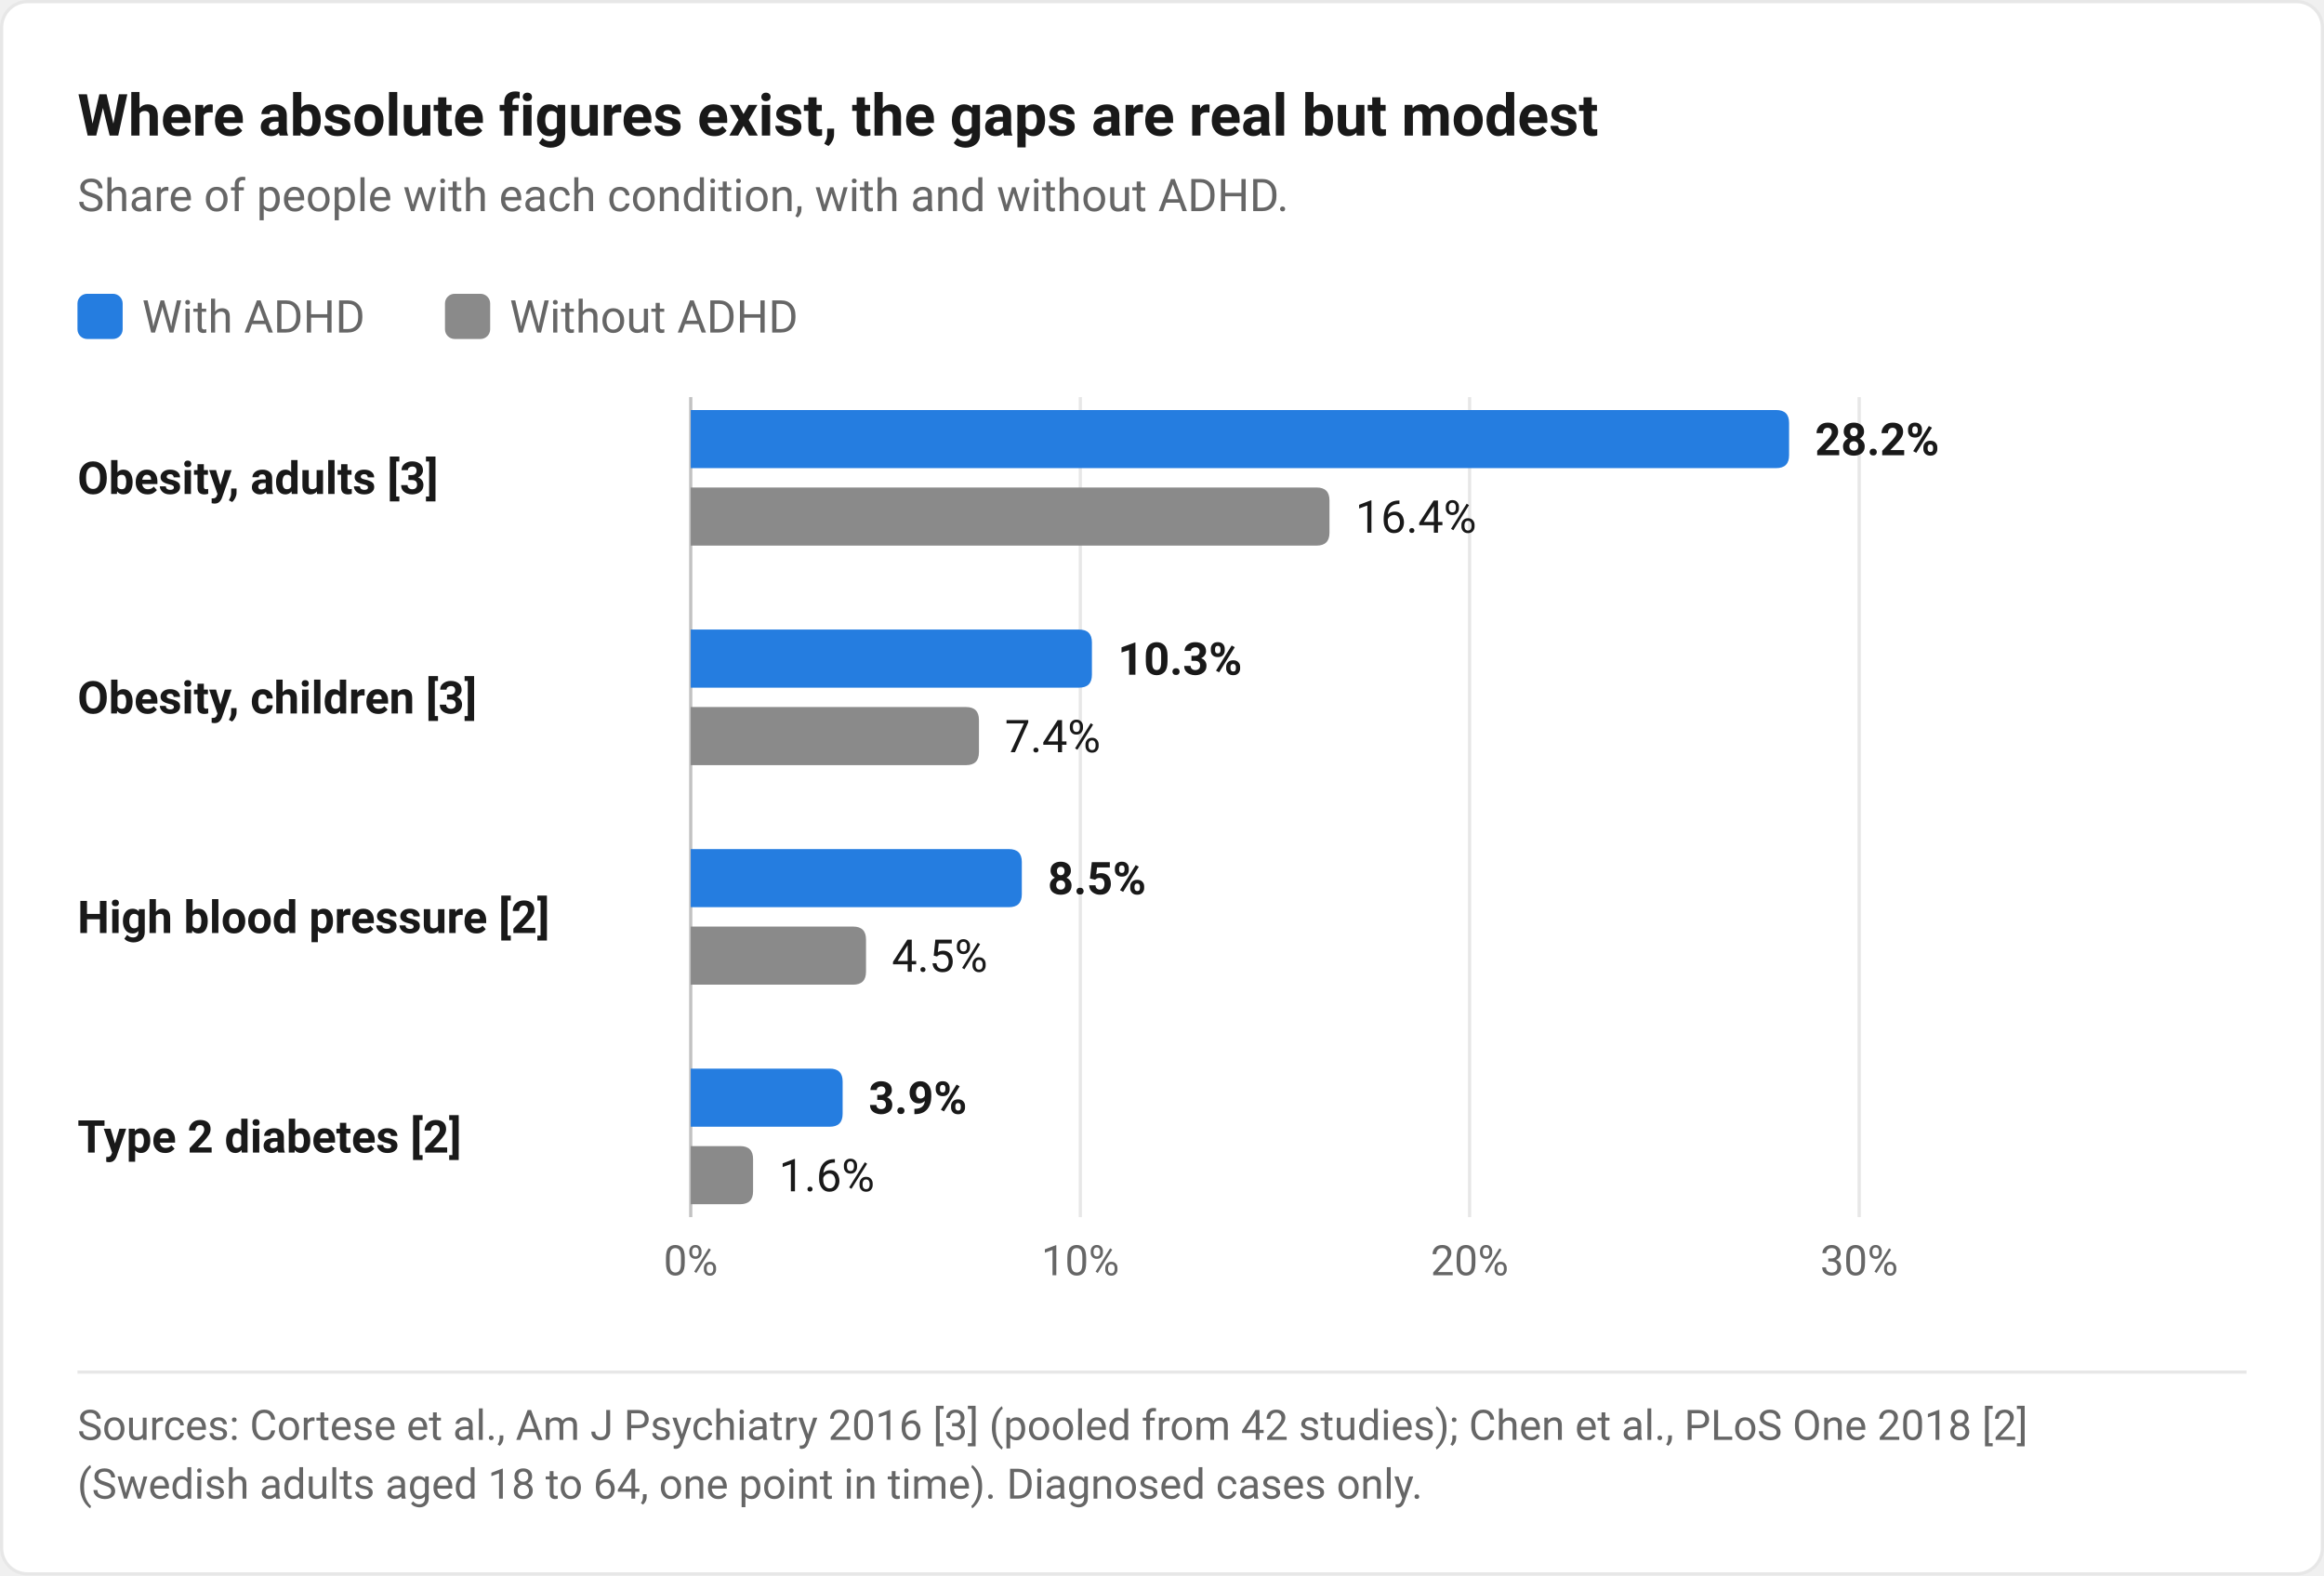
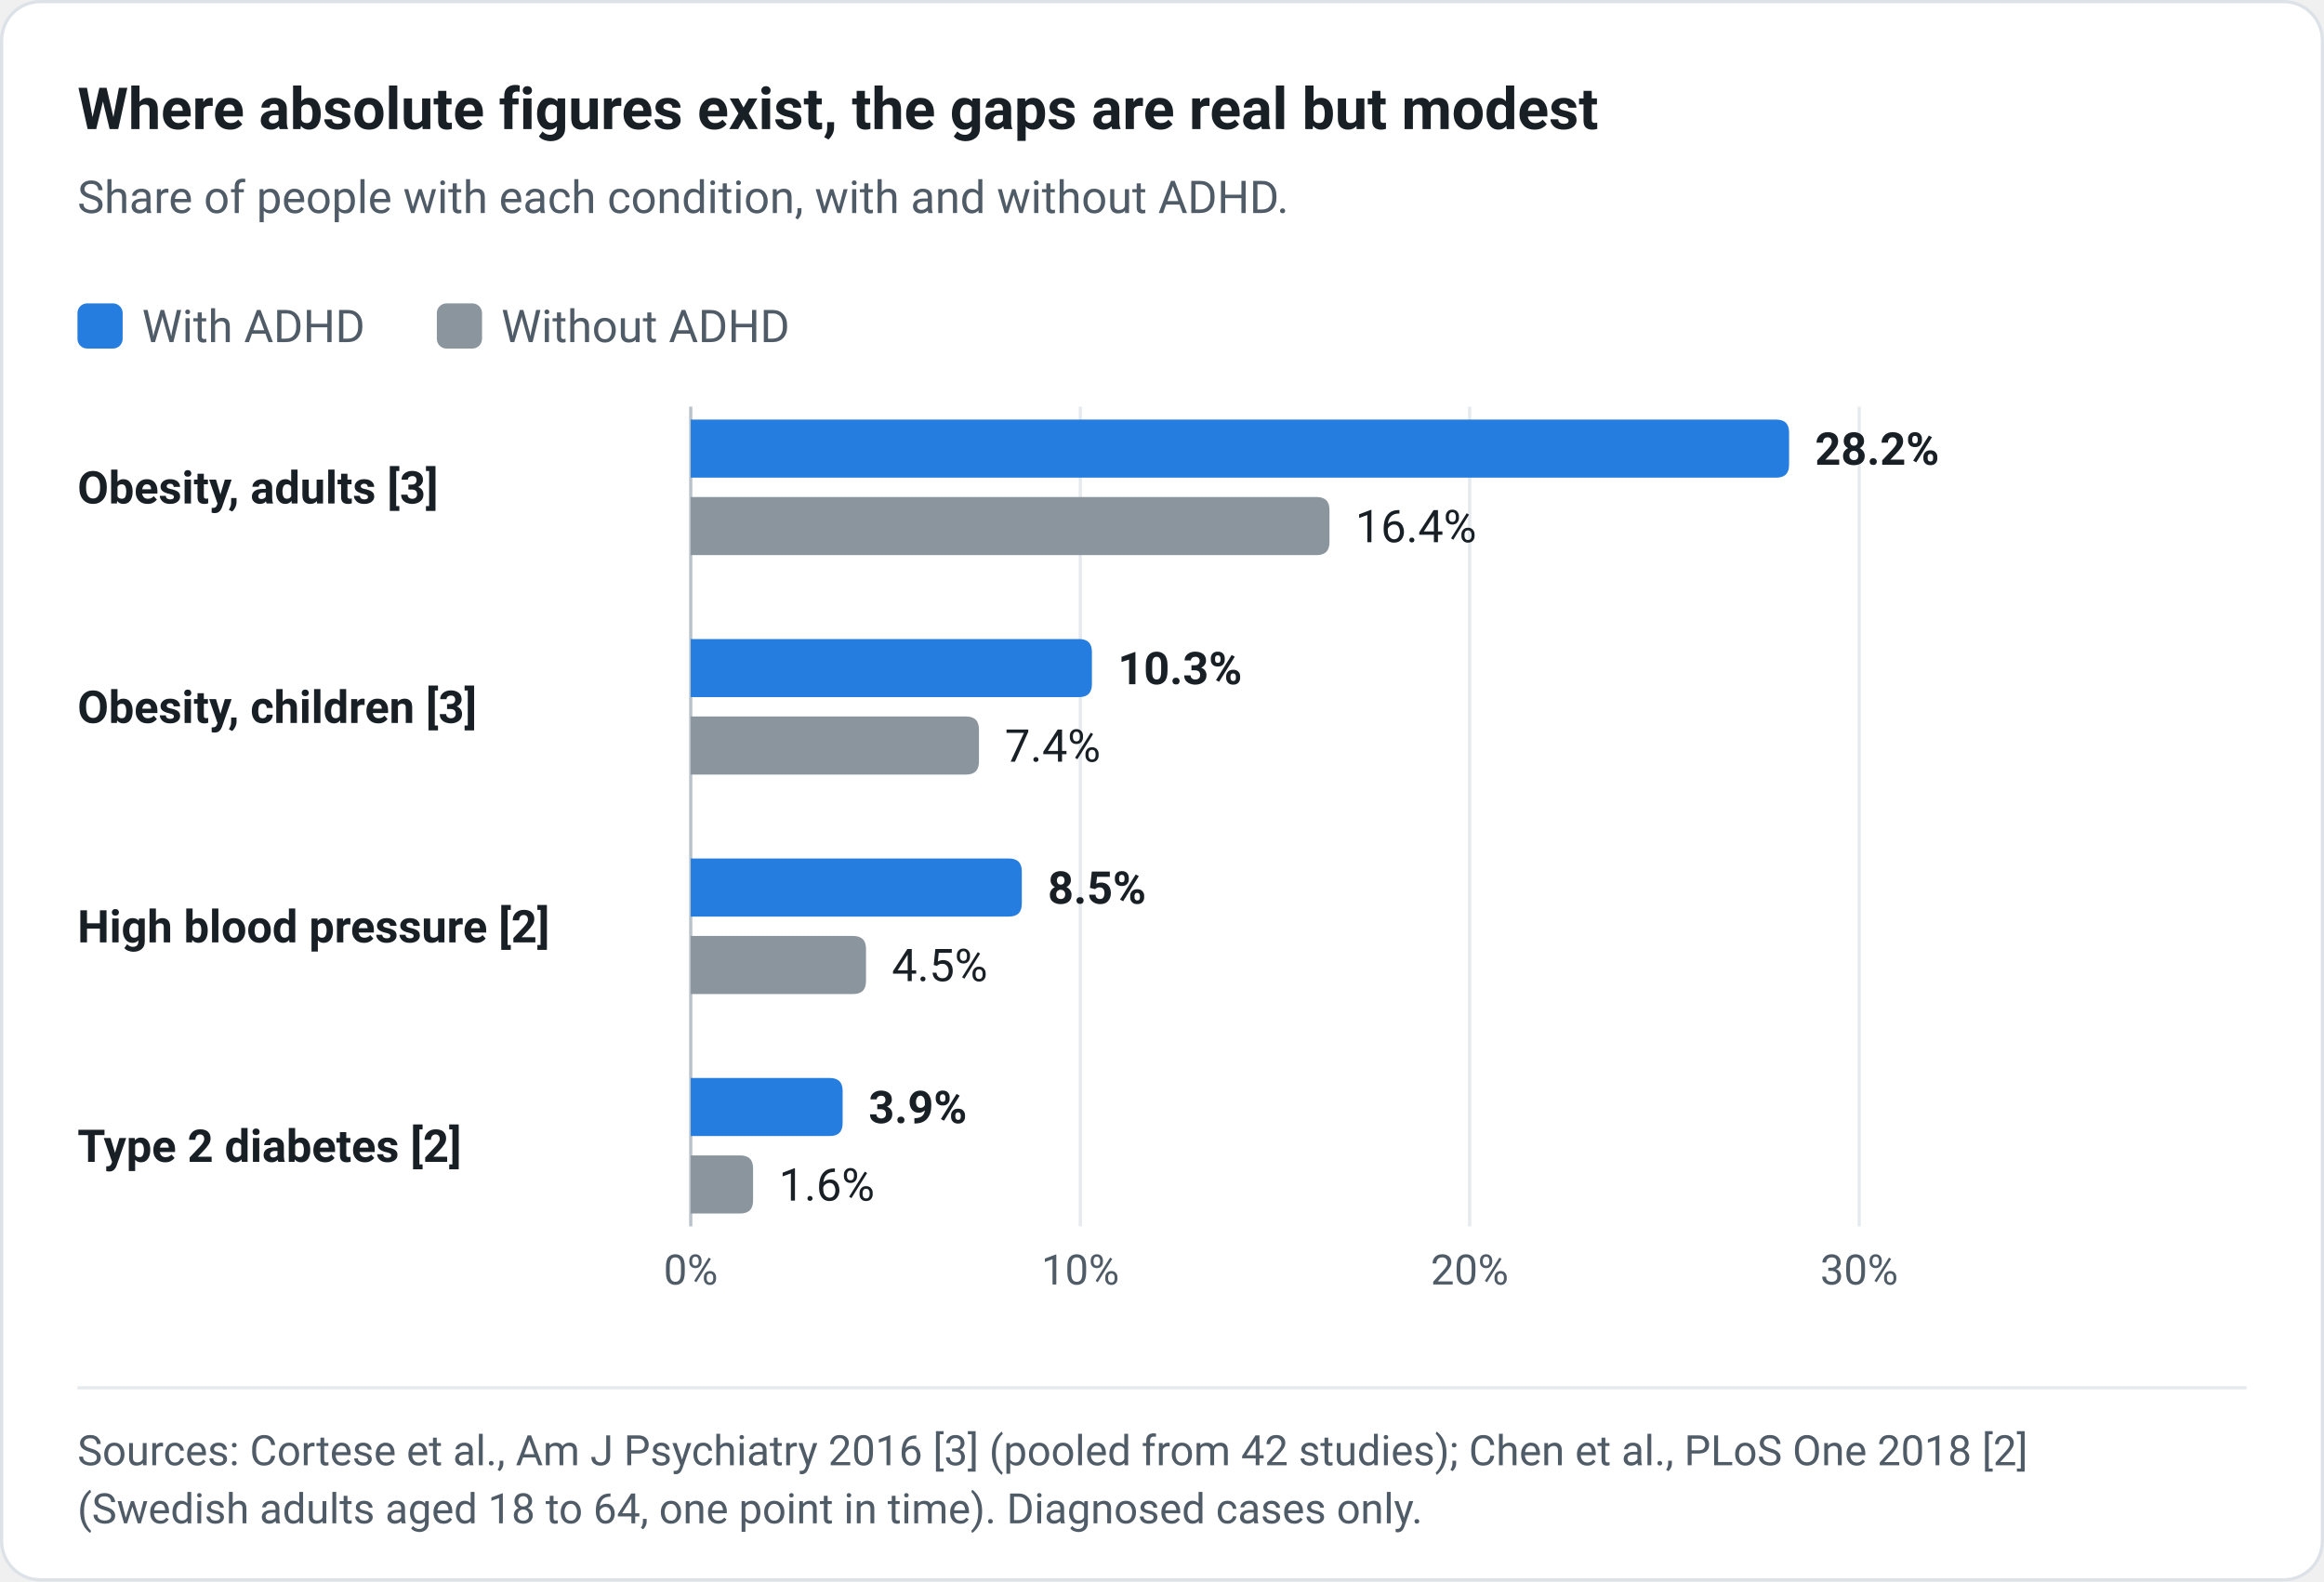
- <svg xmlns="http://www.w3.org/2000/svg" viewBox="0 0 720 488" width="720" height="488" role="img" aria-labelledby="title desc" font-family="system-ui, -apple-system, &quot;Segoe UI&quot;, Roboto, sans-serif">
-   <rect x="0.5" y="0.5" width="719" height="487" rx="8" fill="#ffffff" stroke="#e7e7e7" stroke-width="1" />
-   <text x="24.0" y="42.0" font-size="18" font-weight="650" fill="#191919" text-anchor="start">Where absolute figures exist, the gaps are real but modest</text>
-   <text x="24.0" y="65.4" font-size="14" font-weight="400" fill="#666666" text-anchor="start">Share of people with each condition, with and without ADHD.</text>
-   <rect x="24" y="91.0" width="14" height="14" rx="3" fill="#257de0" />
-   <text x="44.0" y="103.0" font-size="14" font-weight="400" fill="#666666" text-anchor="start">With ADHD</text>
-   <rect x="137.86" y="91.0" width="14" height="14" rx="3" fill="#8a8a8a" />
-   <text x="157.9" y="103.0" font-size="14" font-weight="400" fill="#666666" text-anchor="start">Without ADHD</text>
-   <line x1="214.0" x2="214.0" y1="123.0" y2="377.0" stroke="#c2c2c2" stroke-width="1" />
-   <text x="214.0" y="395.0" font-size="13" font-weight="400" fill="#666666" text-anchor="middle">0%</text>
-   <line x1="334.7" x2="334.7" y1="123.0" y2="377.0" stroke="#e7e7e7" stroke-width="1" />
-   <text x="334.7" y="395.0" font-size="13" font-weight="400" fill="#666666" text-anchor="middle">10%</text>
-   <line x1="455.3" x2="455.3" y1="123.0" y2="377.0" stroke="#e7e7e7" stroke-width="1" />
-   <text x="455.3" y="395.0" font-size="13" font-weight="400" fill="#666666" text-anchor="middle">20%</text>
-   <line x1="576.0" x2="576.0" y1="123.0" y2="377.0" stroke="#e7e7e7" stroke-width="1" />
-   <text x="576.0" y="395.0" font-size="13" font-weight="400" fill="#666666" text-anchor="middle">30%</text>
-   <text x="24.0" y="153.0" font-size="14" font-weight="600" fill="#191919" text-anchor="start">Obesity, adults [3]</text>
-   <path d="M214.00,127.00 H550.28 Q554.28,127.00 554.28,131.00 V141.00 Q554.28,145.00 550.28,145.00 H214.00 Z" fill="#257de0" />
-   <text x="562.3" y="141.0" font-size="14" font-weight="600" fill="#191919" text-anchor="start">28.2% </text>
-   <path d="M214.00,151.00 H407.89 Q411.89,151.00 411.89,155.00 V165.00 Q411.89,169.00 407.89,169.00 H214.00 Z" fill="#8a8a8a" />
-   <text x="419.9" y="165.0" font-size="14" font-weight="400" fill="#191919" text-anchor="start">16.4% </text>
-   <text x="24.0" y="221.0" font-size="14" font-weight="600" fill="#191919" text-anchor="start">Obesity, children [3]</text>
-   <path d="M214.00,195.00 H334.29 Q338.29,195.00 338.29,199.00 V209.00 Q338.29,213.00 334.29,213.00 H214.00 Z" fill="#257de0" />
-   <text x="346.3" y="209.0" font-size="14" font-weight="600" fill="#191919" text-anchor="start">10.3% </text>
-   <path d="M214.00,219.00 H299.29 Q303.29,219.00 303.29,223.00 V233.00 Q303.29,237.00 299.29,237.00 H214.00 Z" fill="#8a8a8a" />
-   <text x="311.3" y="233.0" font-size="14" font-weight="400" fill="#191919" text-anchor="start">7.4% </text>
-   <text x="24.0" y="289.0" font-size="14" font-weight="600" fill="#191919" text-anchor="start">High blood pressure [2]</text>
-   <path d="M214.00,263.00 H312.57 Q316.57,263.00 316.57,267.00 V277.00 Q316.57,281.00 312.57,281.00 H214.00 Z" fill="#257de0" />
-   <text x="324.6" y="277.0" font-size="14" font-weight="600" fill="#191919" text-anchor="start">8.5% </text>
-   <path d="M214.00,287.00 H264.30 Q268.30,287.00 268.30,291.00 V301.00 Q268.30,305.00 264.30,305.00 H214.00 Z" fill="#8a8a8a" />
-   <text x="276.3" y="301.0" font-size="14" font-weight="400" fill="#191919" text-anchor="start">4.5% </text>
-   <text x="24.0" y="357.0" font-size="14" font-weight="600" fill="#191919" text-anchor="start">Type 2 diabetes [2]</text>
-   <path d="M214.00,331.00 H257.06 Q261.06,331.00 261.06,335.00 V345.00 Q261.06,349.00 257.06,349.00 H214.00 Z" fill="#257de0" />
-   <text x="269.1" y="345.0" font-size="14" font-weight="600" fill="#191919" text-anchor="start">3.9% </text>
-   <path d="M214.00,355.00 H229.31 Q233.31,355.00 233.31,359.00 V369.00 Q233.31,373.00 229.31,373.00 H214.00 Z" fill="#8a8a8a" />
-   <text x="241.3" y="369.0" font-size="14" font-weight="400" fill="#191919" text-anchor="start">1.6% </text>
-   <line x1="24" x2="696" y1="425.0" y2="425.0" stroke="#e7e7e7" stroke-width="1" />
-   <text x="24.0" y="446.0" font-size="13" font-weight="400" fill="#666666" text-anchor="start">Sources: Cortese et al., Am J Psychiatry 2016 [3] (pooled from 42 studies); Chen et al., PLoS One 2018 [2]</text>
-   <text x="24.0" y="464.2" font-size="13" font-weight="400" fill="#666666" text-anchor="start">(Swedish adults aged 18 to 64, one point in time). Diagnosed cases only.</text>
+ <svg xmlns="http://www.w3.org/2000/svg" viewBox="0 0 720 490" width="720" height="490" role="img" aria-labelledby="t d" font-family="system-ui, -apple-system, &quot;Segoe UI&quot;, Roboto, sans-serif">
+   <rect x="0.5" y="0.5" width="719" height="489" rx="12" fill="#ffffff" stroke="#dce2e7" stroke-width="1" />
+   <text x="24.0" y="40.0" font-size="18" font-weight="600" fill="#182026" text-anchor="start">Where absolute figures exist, the gaps are real but modest</text>
+   <text x="24.0" y="66.0" font-size="14" font-weight="400" fill="#4f5b66" text-anchor="start">Share of people with each condition, with and without ADHD.</text>
+   <rect x="24" y="94" width="14" height="14" rx="3" fill="#257de0" />
+   <text x="44.0" y="106.0" font-size="14" font-weight="400" fill="#4f5b66" text-anchor="start">With ADHD</text>
+   <rect x="135.34" y="94" width="14" height="14" rx="3" fill="#8b959e" />
+   <text x="155.3" y="106.0" font-size="14" font-weight="400" fill="#4f5b66" text-anchor="start">Without ADHD</text>
+   <line x1="214.0" x2="214.0" y1="126.0" y2="380.0" stroke="#b9c3cc" stroke-width="1" />
+   <text x="214.0" y="398.0" font-size="13" font-weight="400" fill="#4f5b66" text-anchor="middle">0%</text>
+   <line x1="334.7" x2="334.7" y1="126.0" y2="380.0" stroke="#e6eaee" stroke-width="1" />
+   <text x="334.7" y="398.0" font-size="13" font-weight="400" fill="#4f5b66" text-anchor="middle">10%</text>
+   <line x1="455.3" x2="455.3" y1="126.0" y2="380.0" stroke="#e6eaee" stroke-width="1" />
+   <text x="455.3" y="398.0" font-size="13" font-weight="400" fill="#4f5b66" text-anchor="middle">20%</text>
+   <line x1="576.0" x2="576.0" y1="126.0" y2="380.0" stroke="#e6eaee" stroke-width="1" />
+   <text x="576.0" y="398.0" font-size="13" font-weight="400" fill="#4f5b66" text-anchor="middle">30%</text>
+   <text x="24.0" y="156.0" font-size="14" font-weight="600" fill="#182026" text-anchor="start">Obesity, adults [3]</text>
+   <path d="M214.00,130.00 H550.28 Q554.28,130.00 554.28,134.00 V144.00 Q554.28,148.00 550.28,148.00 H214.00 Z" fill="#257de0" />
+   <text x="562.3" y="144.0" font-size="14" font-weight="600" fill="#182026" text-anchor="start">28.2% </text>
+   <path d="M214.00,154.00 H407.89 Q411.89,154.00 411.89,158.00 V168.00 Q411.89,172.00 407.89,172.00 H214.00 Z" fill="#8b959e" />
+   <text x="419.9" y="168.0" font-size="14" font-weight="400" fill="#182026" text-anchor="start">16.4% </text>
+   <text x="24.0" y="224.0" font-size="14" font-weight="600" fill="#182026" text-anchor="start">Obesity, children [3]</text>
+   <path d="M214.00,198.00 H334.29 Q338.29,198.00 338.29,202.00 V212.00 Q338.29,216.00 334.29,216.00 H214.00 Z" fill="#257de0" />
+   <text x="346.3" y="212.0" font-size="14" font-weight="600" fill="#182026" text-anchor="start">10.3% </text>
+   <path d="M214.00,222.00 H299.29 Q303.29,222.00 303.29,226.00 V236.00 Q303.29,240.00 299.29,240.00 H214.00 Z" fill="#8b959e" />
+   <text x="311.3" y="236.0" font-size="14" font-weight="400" fill="#182026" text-anchor="start">7.4% </text>
+   <text x="24.0" y="292.0" font-size="14" font-weight="600" fill="#182026" text-anchor="start">High blood pressure [2]</text>
+   <path d="M214.00,266.00 H312.57 Q316.57,266.00 316.57,270.00 V280.00 Q316.57,284.00 312.57,284.00 H214.00 Z" fill="#257de0" />
+   <text x="324.6" y="280.0" font-size="14" font-weight="600" fill="#182026" text-anchor="start">8.5% </text>
+   <path d="M214.00,290.00 H264.30 Q268.30,290.00 268.30,294.00 V304.00 Q268.30,308.00 264.30,308.00 H214.00 Z" fill="#8b959e" />
+   <text x="276.3" y="304.0" font-size="14" font-weight="400" fill="#182026" text-anchor="start">4.5% </text>
+   <text x="24.0" y="360.0" font-size="14" font-weight="600" fill="#182026" text-anchor="start">Type 2 diabetes [2]</text>
+   <path d="M214.00,334.00 H257.06 Q261.06,334.00 261.06,338.00 V348.00 Q261.06,352.00 257.06,352.00 H214.00 Z" fill="#257de0" />
+   <text x="269.1" y="348.0" font-size="14" font-weight="600" fill="#182026" text-anchor="start">3.9% </text>
+   <path d="M214.00,358.00 H229.31 Q233.31,358.00 233.31,362.00 V372.00 Q233.31,376.00 229.31,376.00 H214.00 Z" fill="#8b959e" />
+   <text x="241.3" y="372.0" font-size="14" font-weight="400" fill="#182026" text-anchor="start">1.6% </text>
+   <line x1="24" x2="696" y1="430.0" y2="430.0" stroke="#e6eaee" stroke-width="1" />
+   <text x="24.0" y="454.0" font-size="13" font-weight="400" fill="#4f5b66" text-anchor="start">Sources: Cortese et al., Am J Psychiatry 2016 [3] (pooled from 42 studies); Chen et al., PLoS One 2018 [2]</text>
+   <text x="24.0" y="472.0" font-size="13" font-weight="400" fill="#4f5b66" text-anchor="start">(Swedish adults aged 18 to 64, one point in time). Diagnosed cases only.</text>
</svg>
